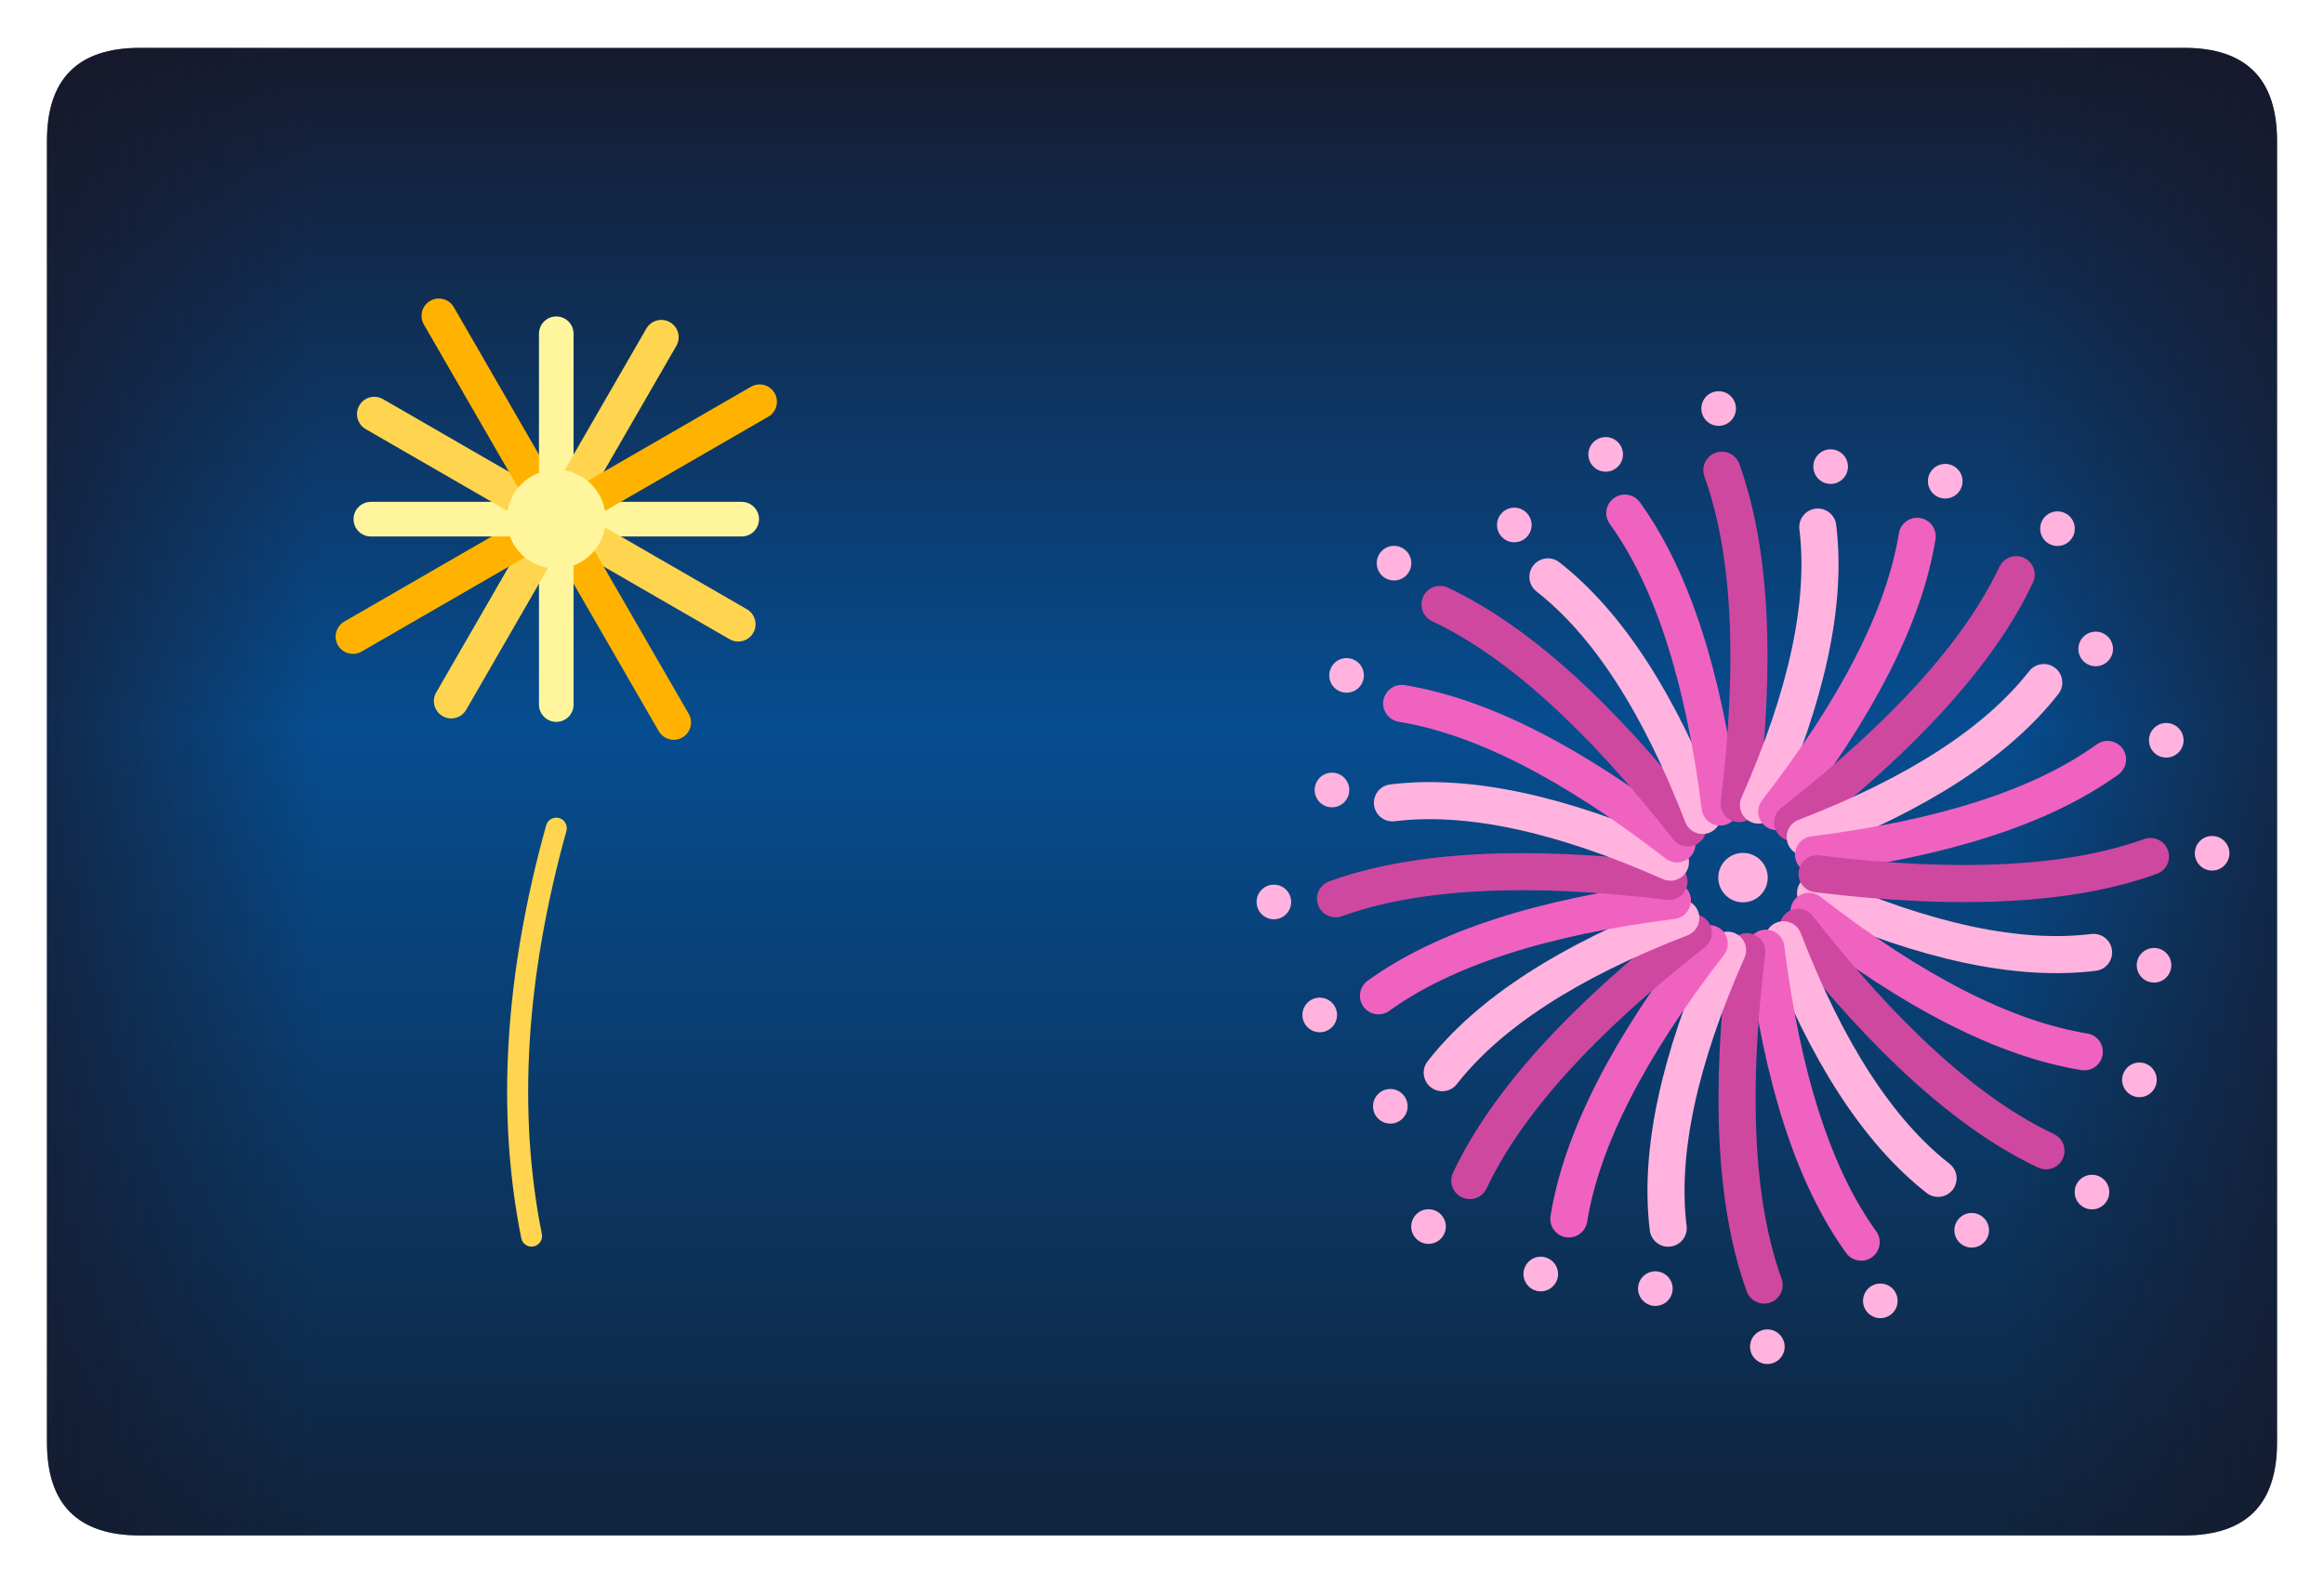
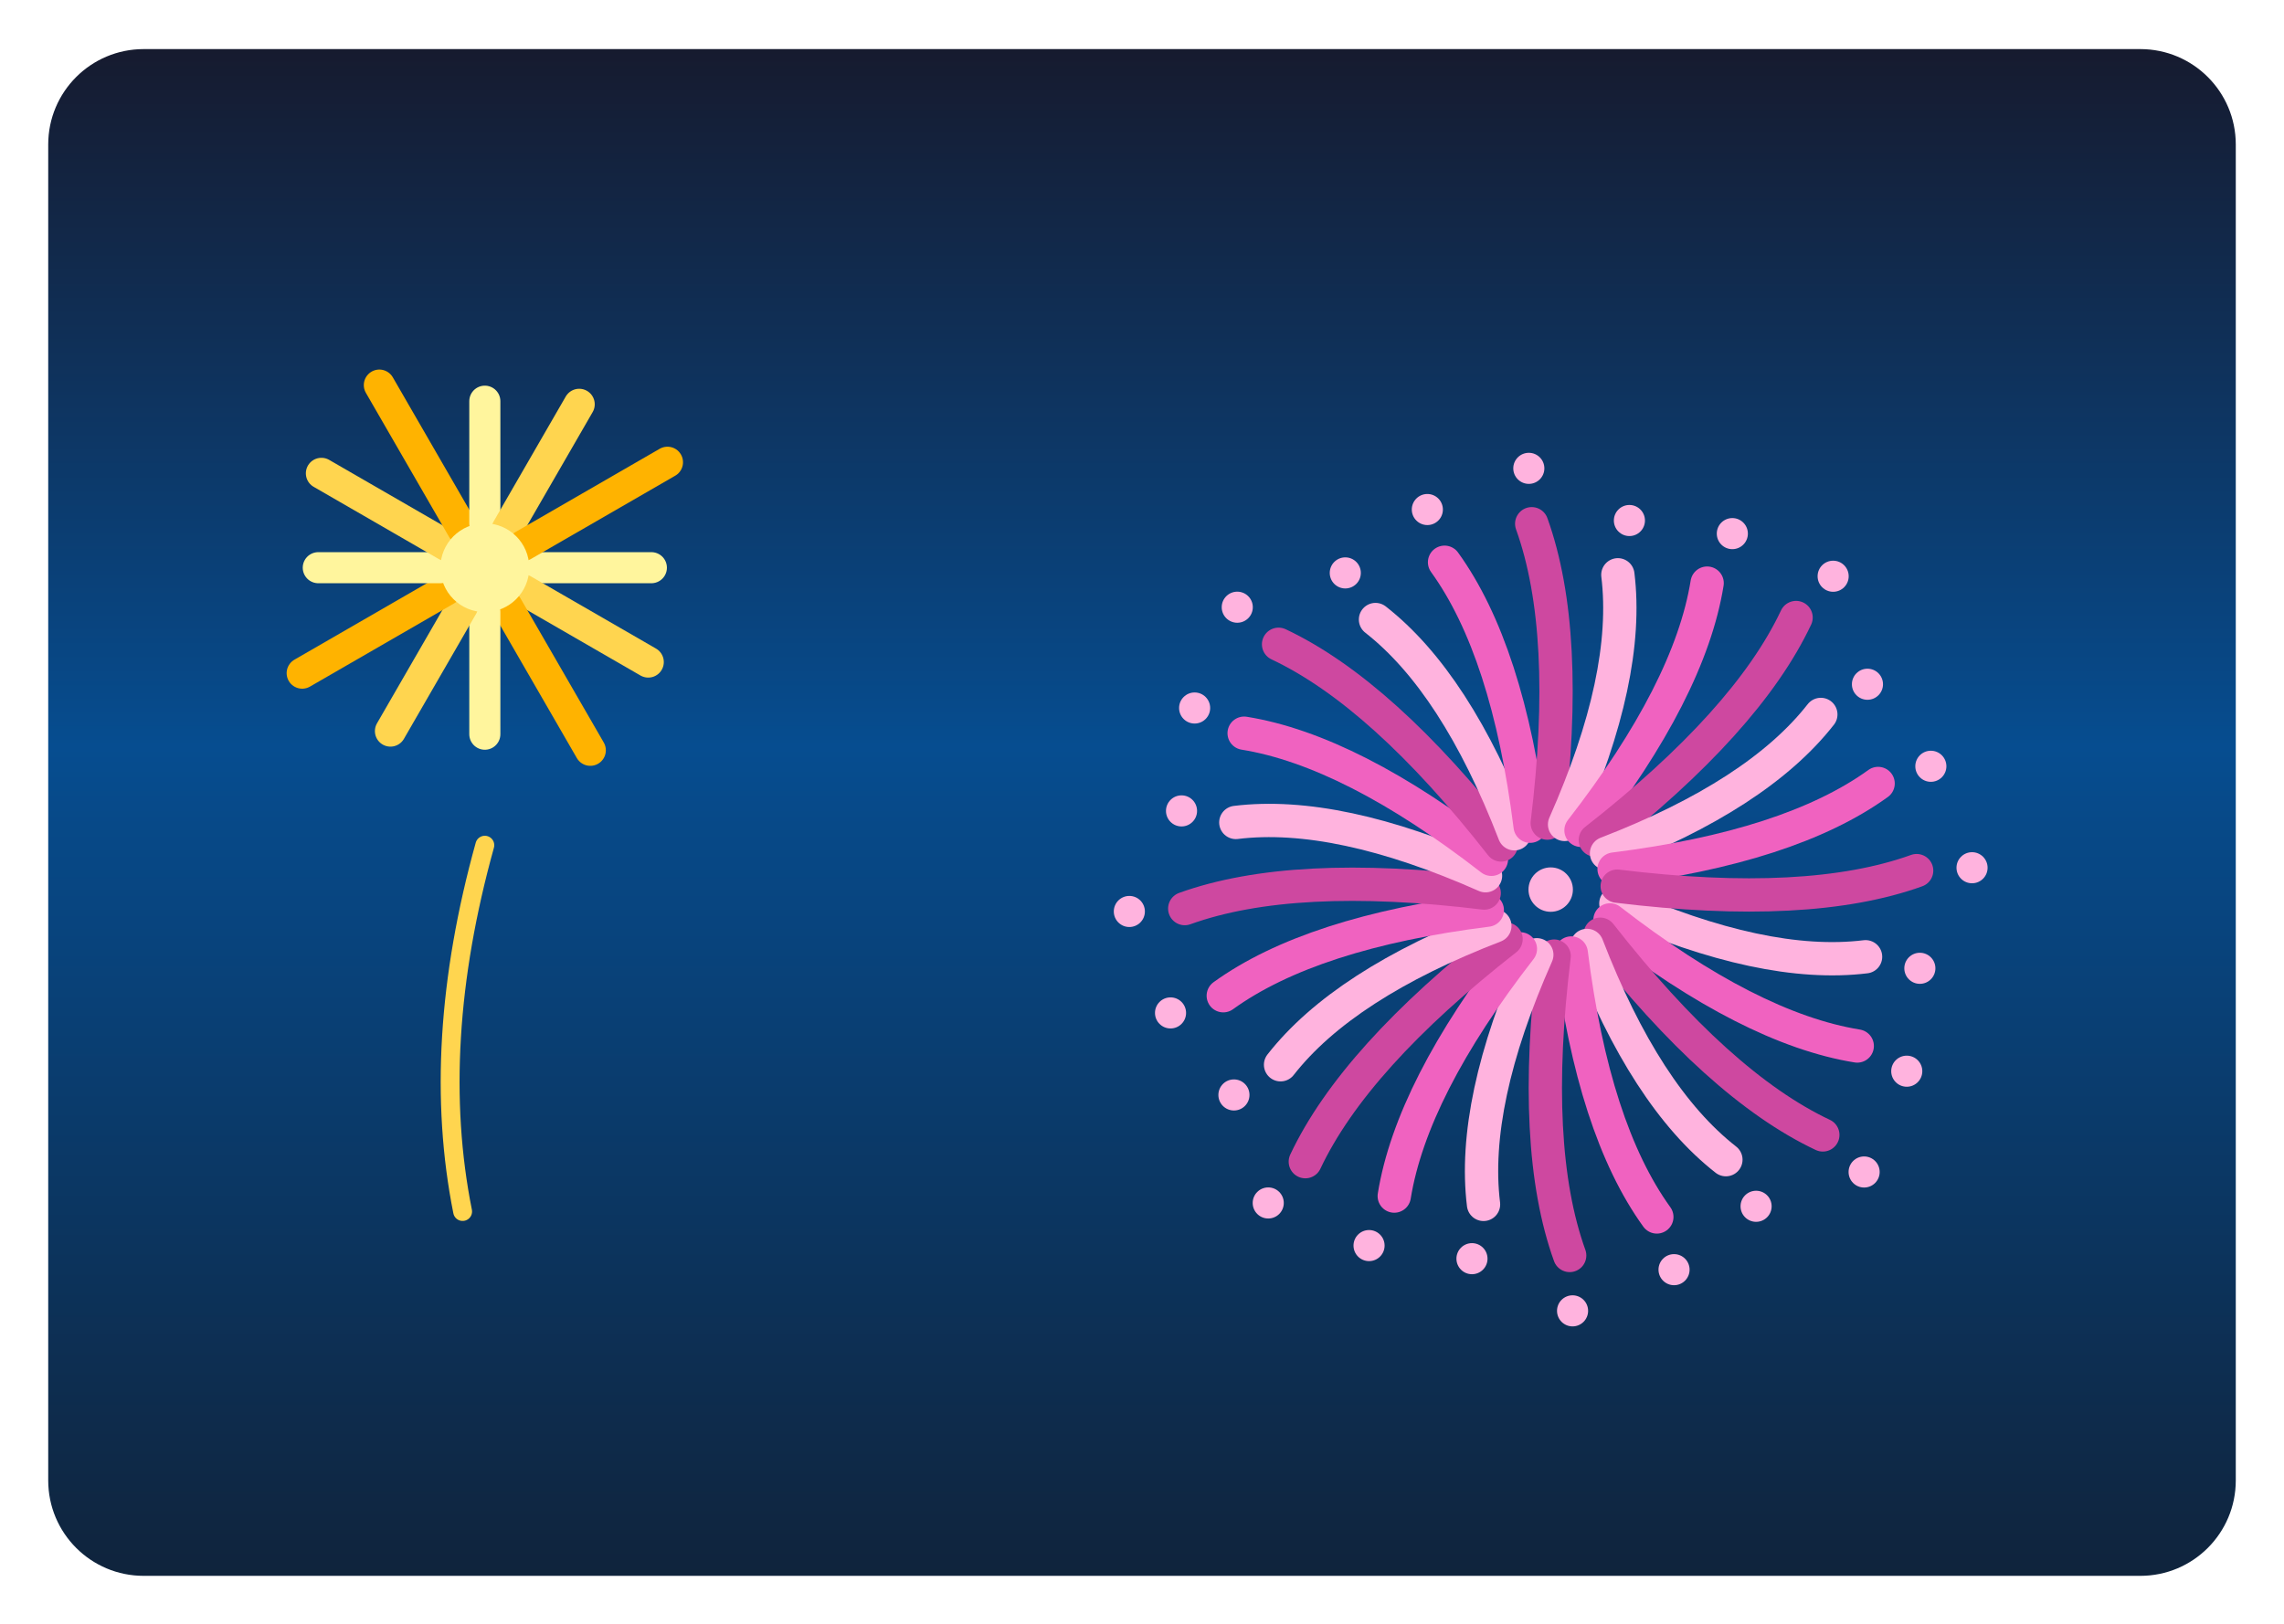
- <svg xmlns="http://www.w3.org/2000/svg" width="188" height="128" viewBox="0 0 188 128">
+ <svg xmlns="http://www.w3.org/2000/svg" width="180" height="128" viewBox="0 0 180 128">
  <defs>
    <linearGradient id="sky" x1="0" y1="0" x2="0" y2="128" gradientUnits="userSpaceOnUse">
      <stop stop-color="#171728" offset="0" />
      <stop stop-color="#064D90" offset=".46" />
      <stop stop-color="#102137" offset="1" />
    </linearGradient>
-     <clipPath id="skyclip">
-       <path d="M11.32 3.87 H176.68 Q184.2 3.87 184.2 11.39 V116.7 Q184.2 124.22 176.68 124.22 H11.32 Q3.8 124.22 3.8 116.7 V11.39 Q3.8 3.87 11.32 3.87 Z" />
-     </clipPath>
-     <linearGradient id="left" x1="0" y1="0" x2="1" y2="0">
-       <stop stop-color="#171728" stop-opacity=".65" offset="0" />
-       <stop stop-color="#171728" stop-opacity="0" offset="1" />
-     </linearGradient>
-     <linearGradient id="right" x1="1" y1="0" x2="0" y2="0">
-       <stop stop-color="#171728" stop-opacity=".65" offset="0" />
-       <stop stop-color="#171728" stop-opacity="0" offset="1" />
-     </linearGradient>
  </defs>
-   <path d="M11.32 3.87 H176.68 Q184.2 3.87 184.2 11.39 V116.7 Q184.2 124.22 176.68 124.22 H11.32 Q3.8 124.22 3.8 116.7 V11.39 Q3.8 3.87 11.32 3.87 Z" fill="url(#sky)" />
-   <rect clip-path="url(#skyclip)" x="3.8" y="3.87" width="22" height="120.35" fill="url(#left)" />
-   <rect clip-path="url(#skyclip)" x="162.2" y="3.87" width="22" height="120.35" fill="url(#right)" />
-   <g>
-     <path stroke-width="2.8" stroke-linecap="round" d="M49.00 42.00 L60.00 42.00" fill="none" stroke="#FFF59D" />
-     <path stroke-width="2.8" stroke-linecap="round" d="M48.46 44.00 L59.72 50.50" fill="none" stroke="#FFD54F" />
-     <path stroke-width="2.8" stroke-linecap="round" d="M47.00 45.46 L54.50 58.45" fill="none" stroke="#FFB300" />
-     <path stroke-width="2.8" stroke-linecap="round" d="M45.00 46.00 L45.00 57.00" fill="none" stroke="#FFF59D" />
-     <path stroke-width="2.8" stroke-linecap="round" d="M43.00 45.46 L36.50 56.72" fill="none" stroke="#FFD54F" />
-     <path stroke-width="2.8" stroke-linecap="round" d="M41.54 44.00 L28.55 51.50" fill="none" stroke="#FFB300" />
-     <path stroke-width="2.8" stroke-linecap="round" d="M41.00 42.00 L30.00 42.00" fill="none" stroke="#FFF59D" />
-     <path stroke-width="2.8" stroke-linecap="round" d="M41.54 40.00 L30.28 33.50" fill="none" stroke="#FFD54F" />
-     <path stroke-width="2.8" stroke-linecap="round" d="M43.00 38.54 L35.50 25.55" fill="none" stroke="#FFB300" />
-     <path stroke-width="2.8" stroke-linecap="round" d="M45.00 38.00 L45.00 27.00" fill="none" stroke="#FFF59D" />
-     <path stroke-width="2.8" stroke-linecap="round" d="M47.00 38.54 L53.50 27.28" fill="none" stroke="#FFD54F" />
-     <path stroke-width="2.8" stroke-linecap="round" d="M48.46 40.00 L61.45 32.50" fill="none" stroke="#FFB300" />
-     <circle cx="45" cy="42" r="4" fill="#FFF59D" />
-     <path stroke-width="1.7" stroke-linecap="round" d="M45 67 Q40 85 43 100" fill="none" stroke="#FFD54F" />
-   </g>
-   <g>
-     <path stroke-width="3" stroke-linecap="round" d="M146.87 72.25 Q160.23 78.17 169.36 77.05" fill="none" stroke="#FFB3DE" />
-     <circle cx="174.25" cy="78.09" r="1.4" fill="#FFB3DE" />
-     <path stroke-width="3" stroke-linecap="round" d="M146.34 73.73 Q158.97 83.53 168.61 85.09" fill="none" stroke="#F062C0" />
-     <circle cx="173.07" cy="87.36" r="1.4" fill="#FFB3DE" />
-     <path stroke-width="3" stroke-linecap="round" d="M145.46 75.02 Q156.15 88.69 165.51 93.10" fill="none" stroke="#CE48A0" />
-     <circle cx="169.23" cy="96.44" r="1.4" fill="#FFB3DE" />
-     <path stroke-width="3" stroke-linecap="round" d="M144.27 76.03 Q149.53 89.66 156.78 95.33" fill="none" stroke="#FFB3DE" />
-     <circle cx="159.50" cy="99.53" r="1.4" fill="#FFB3DE" />
-     <path stroke-width="3" stroke-linecap="round" d="M142.85 76.71 Q144.84 92.57 150.56 100.49" fill="none" stroke="#F062C0" />
-     <circle cx="152.11" cy="105.24" r="1.4" fill="#FFB3DE" />
-     <path stroke-width="3" stroke-linecap="round" d="M141.31 76.99 Q139.20 94.22 142.71 103.96" fill="none" stroke="#CE48A0" />
-     <circle cx="142.97" cy="108.95" r="1.4" fill="#FFB3DE" />
-     <path stroke-width="3" stroke-linecap="round" d="M139.75 76.87 Q133.83 90.23 134.95 99.36" fill="none" stroke="#FFB3DE" />
-     <circle cx="133.91" cy="104.25" r="1.4" fill="#FFB3DE" />
-     <path stroke-width="3" stroke-linecap="round" d="M138.27 76.34 Q128.47 88.97 126.91 98.61" fill="none" stroke="#F062C0" />
-     <circle cx="124.64" cy="103.07" r="1.4" fill="#FFB3DE" />
-     <path stroke-width="3" stroke-linecap="round" d="M136.98 75.46 Q123.31 86.15 118.90 95.51" fill="none" stroke="#CE48A0" />
-     <circle cx="115.56" cy="99.23" r="1.4" fill="#FFB3DE" />
-     <path stroke-width="3" stroke-linecap="round" d="M135.97 74.27 Q122.34 79.53 116.67 86.78" fill="none" stroke="#FFB3DE" />
-     <circle cx="112.47" cy="89.50" r="1.4" fill="#FFB3DE" />
-     <path stroke-width="3" stroke-linecap="round" d="M135.29 72.85 Q119.43 74.84 111.51 80.56" fill="none" stroke="#F062C0" />
-     <circle cx="106.76" cy="82.11" r="1.4" fill="#FFB3DE" />
-     <path stroke-width="3" stroke-linecap="round" d="M135.01 71.31 Q117.78 69.20 108.04 72.71" fill="none" stroke="#CE48A0" />
-     <circle cx="103.05" cy="72.97" r="1.4" fill="#FFB3DE" />
-     <path stroke-width="3" stroke-linecap="round" d="M135.13 69.75 Q121.77 63.83 112.64 64.95" fill="none" stroke="#FFB3DE" />
-     <circle cx="107.75" cy="63.91" r="1.4" fill="#FFB3DE" />
-     <path stroke-width="3" stroke-linecap="round" d="M135.66 68.27 Q123.03 58.47 113.39 56.91" fill="none" stroke="#F062C0" />
-     <circle cx="108.93" cy="54.64" r="1.4" fill="#FFB3DE" />
-     <path stroke-width="3" stroke-linecap="round" d="M136.54 66.98 Q125.85 53.31 116.49 48.90" fill="none" stroke="#CE48A0" />
-     <circle cx="112.77" cy="45.56" r="1.4" fill="#FFB3DE" />
-     <path stroke-width="3" stroke-linecap="round" d="M137.73 65.97 Q132.47 52.34 125.22 46.67" fill="none" stroke="#FFB3DE" />
-     <circle cx="122.50" cy="42.47" r="1.4" fill="#FFB3DE" />
-     <path stroke-width="3" stroke-linecap="round" d="M139.15 65.29 Q137.16 49.43 131.44 41.51" fill="none" stroke="#F062C0" />
-     <circle cx="129.89" cy="36.76" r="1.4" fill="#FFB3DE" />
-     <path stroke-width="3" stroke-linecap="round" d="M140.69 65.01 Q142.80 47.78 139.29 38.04" fill="none" stroke="#CE48A0" />
-     <circle cx="139.03" cy="33.05" r="1.4" fill="#FFB3DE" />
-     <path stroke-width="3" stroke-linecap="round" d="M142.25 65.13 Q148.17 51.77 147.05 42.64" fill="none" stroke="#FFB3DE" />
-     <circle cx="148.09" cy="37.75" r="1.4" fill="#FFB3DE" />
-     <path stroke-width="3" stroke-linecap="round" d="M143.73 65.66 Q153.53 53.03 155.09 43.39" fill="none" stroke="#F062C0" />
-     <circle cx="157.36" cy="38.93" r="1.4" fill="#FFB3DE" />
-     <path stroke-width="3" stroke-linecap="round" d="M145.02 66.54 Q158.69 55.85 163.10 46.49" fill="none" stroke="#CE48A0" />
-     <circle cx="166.44" cy="42.77" r="1.4" fill="#FFB3DE" />
-     <path stroke-width="3" stroke-linecap="round" d="M146.03 67.73 Q159.66 62.47 165.33 55.22" fill="none" stroke="#FFB3DE" />
-     <circle cx="169.53" cy="52.50" r="1.4" fill="#FFB3DE" />
-     <path stroke-width="3" stroke-linecap="round" d="M146.71 69.15 Q162.57 67.16 170.49 61.44" fill="none" stroke="#F062C0" />
-     <circle cx="175.24" cy="59.89" r="1.4" fill="#FFB3DE" />
-     <path stroke-width="3" stroke-linecap="round" d="M146.99 70.69 Q164.22 72.80 173.96 69.29" fill="none" stroke="#CE48A0" />
-     <circle cx="178.95" cy="69.03" r="1.4" fill="#FFB3DE" />
-     <circle cx="141" cy="71" r="2" fill="#FFB3DE" />
+   <rect x="3.8" y="3.87" width="172.4" height="120.35" rx="7.52" fill="url(#sky)" />
+   <g id="sparks" transform="translate(-1.16625 8.0) scale(0.875)">
+     <g>
+       <path stroke-width="2.8" stroke-linecap="round" d="M49.00 42.00 L60.00 42.00" fill="none" stroke="#FFF59D" />
+       <path stroke-width="2.8" stroke-linecap="round" d="M48.46 44.00 L59.72 50.50" fill="none" stroke="#FFD54F" />
+       <path stroke-width="2.8" stroke-linecap="round" d="M47.00 45.46 L54.50 58.45" fill="none" stroke="#FFB300" />
+       <path stroke-width="2.8" stroke-linecap="round" d="M45.00 46.00 L45.00 57.00" fill="none" stroke="#FFF59D" />
+       <path stroke-width="2.8" stroke-linecap="round" d="M43.00 45.46 L36.50 56.72" fill="none" stroke="#FFD54F" />
+       <path stroke-width="2.8" stroke-linecap="round" d="M41.54 44.00 L28.55 51.50" fill="none" stroke="#FFB300" />
+       <path stroke-width="2.8" stroke-linecap="round" d="M41.00 42.00 L30.00 42.00" fill="none" stroke="#FFF59D" />
+       <path stroke-width="2.8" stroke-linecap="round" d="M41.54 40.00 L30.28 33.50" fill="none" stroke="#FFD54F" />
+       <path stroke-width="2.8" stroke-linecap="round" d="M43.00 38.54 L35.50 25.55" fill="none" stroke="#FFB300" />
+       <path stroke-width="2.8" stroke-linecap="round" d="M45.00 38.00 L45.00 27.00" fill="none" stroke="#FFF59D" />
+       <path stroke-width="2.8" stroke-linecap="round" d="M47.00 38.54 L53.50 27.28" fill="none" stroke="#FFD54F" />
+       <path stroke-width="2.8" stroke-linecap="round" d="M48.46 40.00 L61.45 32.50" fill="none" stroke="#FFB300" />
+       <circle cx="45" cy="42" r="4" fill="#FFF59D" />
+       <path stroke-width="1.7" stroke-linecap="round" d="M45 67 Q40 85 43 100" fill="none" stroke="#FFD54F" />
+     </g>
+     <g>
+       <path stroke-width="3" stroke-linecap="round" d="M146.87 72.25 Q160.23 78.17 169.36 77.05" fill="none" stroke="#FFB3DE" />
+       <circle cx="174.25" cy="78.09" r="1.4" fill="#FFB3DE" />
+       <path stroke-width="3" stroke-linecap="round" d="M146.34 73.73 Q158.97 83.53 168.61 85.09" fill="none" stroke="#F062C0" />
+       <circle cx="173.07" cy="87.36" r="1.4" fill="#FFB3DE" />
+       <path stroke-width="3" stroke-linecap="round" d="M145.46 75.02 Q156.15 88.69 165.51 93.10" fill="none" stroke="#CE48A0" />
+       <circle cx="169.23" cy="96.44" r="1.4" fill="#FFB3DE" />
+       <path stroke-width="3" stroke-linecap="round" d="M144.27 76.03 Q149.53 89.66 156.78 95.33" fill="none" stroke="#FFB3DE" />
+       <circle cx="159.50" cy="99.53" r="1.4" fill="#FFB3DE" />
+       <path stroke-width="3" stroke-linecap="round" d="M142.85 76.71 Q144.84 92.57 150.56 100.49" fill="none" stroke="#F062C0" />
+       <circle cx="152.11" cy="105.24" r="1.4" fill="#FFB3DE" />
+       <path stroke-width="3" stroke-linecap="round" d="M141.31 76.99 Q139.20 94.22 142.71 103.96" fill="none" stroke="#CE48A0" />
+       <circle cx="142.97" cy="108.95" r="1.4" fill="#FFB3DE" />
+       <path stroke-width="3" stroke-linecap="round" d="M139.75 76.87 Q133.83 90.23 134.95 99.36" fill="none" stroke="#FFB3DE" />
+       <circle cx="133.91" cy="104.25" r="1.4" fill="#FFB3DE" />
+       <path stroke-width="3" stroke-linecap="round" d="M138.27 76.34 Q128.47 88.97 126.91 98.61" fill="none" stroke="#F062C0" />
+       <circle cx="124.64" cy="103.07" r="1.4" fill="#FFB3DE" />
+       <path stroke-width="3" stroke-linecap="round" d="M136.98 75.46 Q123.31 86.15 118.90 95.51" fill="none" stroke="#CE48A0" />
+       <circle cx="115.56" cy="99.23" r="1.4" fill="#FFB3DE" />
+       <path stroke-width="3" stroke-linecap="round" d="M135.97 74.27 Q122.34 79.53 116.67 86.78" fill="none" stroke="#FFB3DE" />
+       <circle cx="112.47" cy="89.50" r="1.4" fill="#FFB3DE" />
+       <path stroke-width="3" stroke-linecap="round" d="M135.29 72.85 Q119.43 74.84 111.51 80.56" fill="none" stroke="#F062C0" />
+       <circle cx="106.76" cy="82.11" r="1.4" fill="#FFB3DE" />
+       <path stroke-width="3" stroke-linecap="round" d="M135.01 71.31 Q117.78 69.20 108.04 72.71" fill="none" stroke="#CE48A0" />
+       <circle cx="103.05" cy="72.97" r="1.4" fill="#FFB3DE" />
+       <path stroke-width="3" stroke-linecap="round" d="M135.13 69.75 Q121.77 63.83 112.64 64.95" fill="none" stroke="#FFB3DE" />
+       <circle cx="107.75" cy="63.91" r="1.4" fill="#FFB3DE" />
+       <path stroke-width="3" stroke-linecap="round" d="M135.66 68.27 Q123.03 58.47 113.39 56.91" fill="none" stroke="#F062C0" />
+       <circle cx="108.93" cy="54.64" r="1.4" fill="#FFB3DE" />
+       <path stroke-width="3" stroke-linecap="round" d="M136.54 66.98 Q125.85 53.31 116.49 48.90" fill="none" stroke="#CE48A0" />
+       <circle cx="112.77" cy="45.56" r="1.4" fill="#FFB3DE" />
+       <path stroke-width="3" stroke-linecap="round" d="M137.73 65.97 Q132.47 52.34 125.22 46.67" fill="none" stroke="#FFB3DE" />
+       <circle cx="122.50" cy="42.47" r="1.4" fill="#FFB3DE" />
+       <path stroke-width="3" stroke-linecap="round" d="M139.15 65.29 Q137.16 49.43 131.44 41.51" fill="none" stroke="#F062C0" />
+       <circle cx="129.89" cy="36.76" r="1.4" fill="#FFB3DE" />
+       <path stroke-width="3" stroke-linecap="round" d="M140.69 65.01 Q142.80 47.78 139.29 38.04" fill="none" stroke="#CE48A0" />
+       <circle cx="139.03" cy="33.05" r="1.4" fill="#FFB3DE" />
+       <path stroke-width="3" stroke-linecap="round" d="M142.25 65.13 Q148.17 51.77 147.05 42.64" fill="none" stroke="#FFB3DE" />
+       <circle cx="148.09" cy="37.75" r="1.4" fill="#FFB3DE" />
+       <path stroke-width="3" stroke-linecap="round" d="M143.73 65.66 Q153.53 53.03 155.09 43.39" fill="none" stroke="#F062C0" />
+       <circle cx="157.36" cy="38.93" r="1.4" fill="#FFB3DE" />
+       <path stroke-width="3" stroke-linecap="round" d="M145.02 66.54 Q158.69 55.85 163.10 46.49" fill="none" stroke="#CE48A0" />
+       <circle cx="166.44" cy="42.77" r="1.4" fill="#FFB3DE" />
+       <path stroke-width="3" stroke-linecap="round" d="M146.03 67.73 Q159.66 62.47 165.33 55.22" fill="none" stroke="#FFB3DE" />
+       <circle cx="169.53" cy="52.50" r="1.4" fill="#FFB3DE" />
+       <path stroke-width="3" stroke-linecap="round" d="M146.71 69.15 Q162.57 67.16 170.49 61.44" fill="none" stroke="#F062C0" />
+       <circle cx="175.24" cy="59.89" r="1.4" fill="#FFB3DE" />
+       <path stroke-width="3" stroke-linecap="round" d="M146.99 70.69 Q164.22 72.80 173.96 69.29" fill="none" stroke="#CE48A0" />
+       <circle cx="178.95" cy="69.03" r="1.4" fill="#FFB3DE" />
+       <circle cx="141" cy="71" r="2" fill="#FFB3DE" />
+     </g>
  </g>
</svg>
